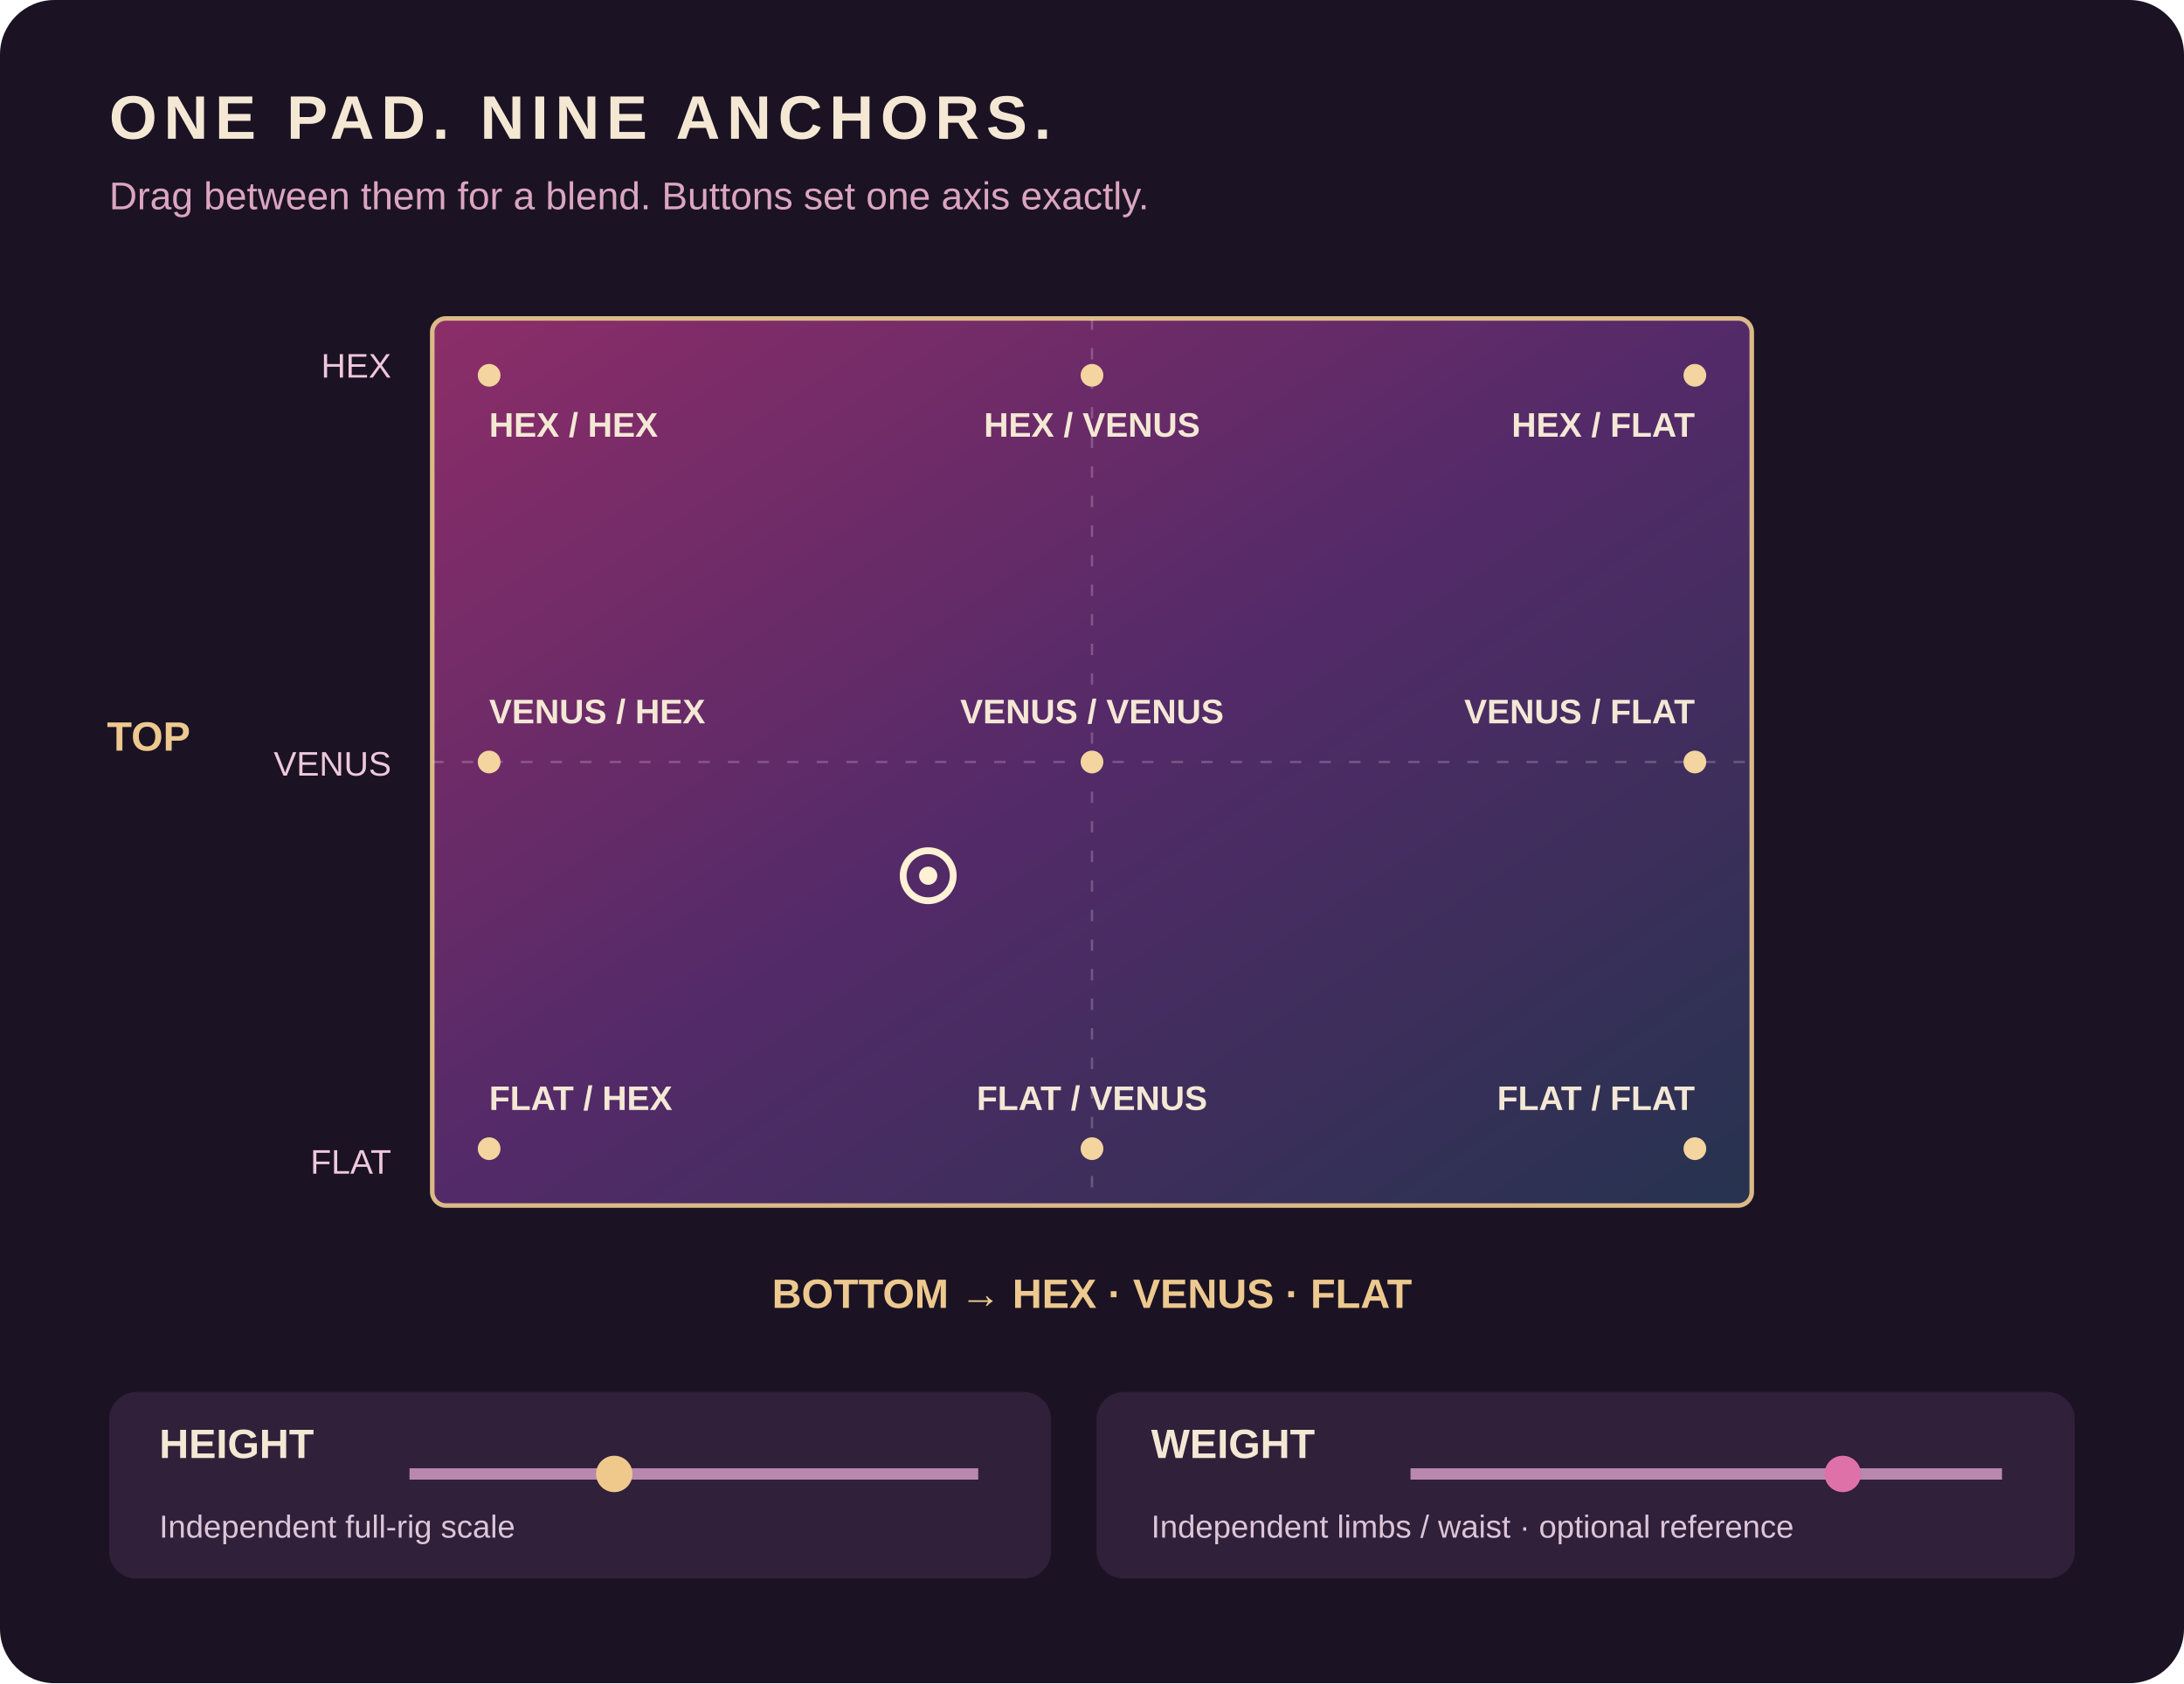
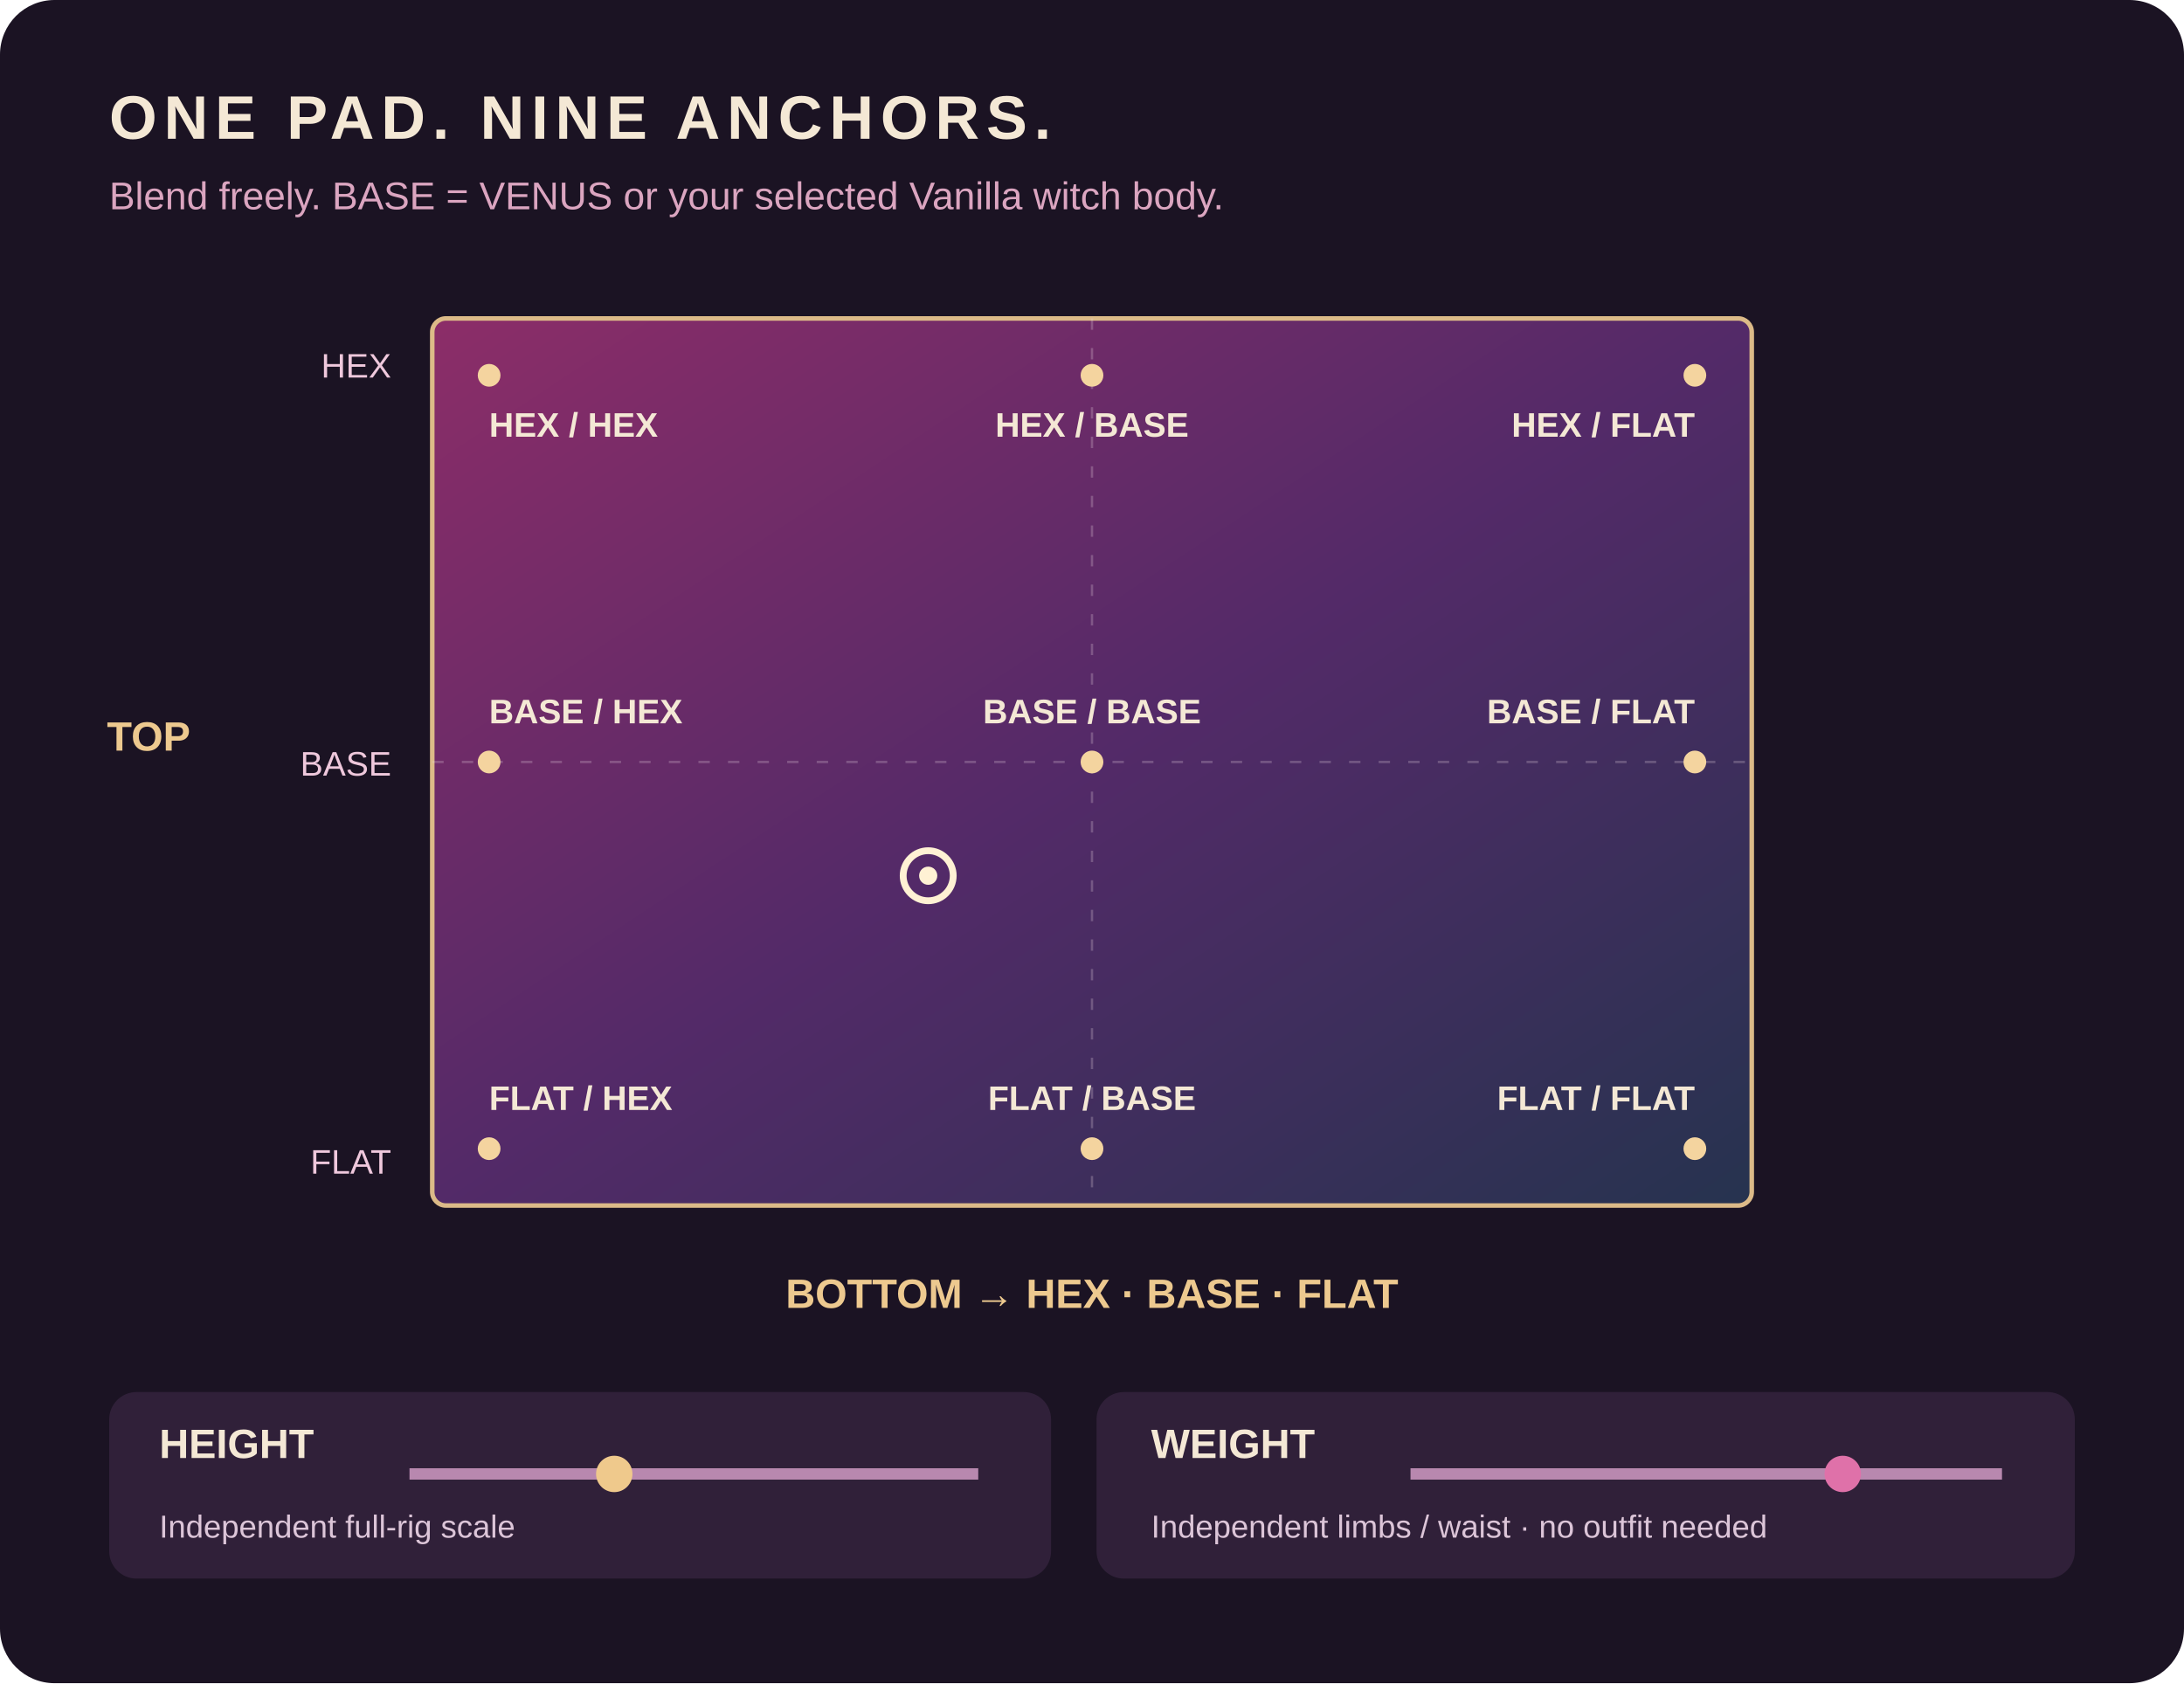
<svg xmlns="http://www.w3.org/2000/svg" width="960" height="740" viewBox="0 0 960 740" role="img" aria-labelledby="title desc">
  <defs>
    <linearGradient id="pad" x2="1" y2="1">
      <stop stop-color="#8c2d68" />
      <stop offset=".5" stop-color="#532a68" />
      <stop offset="1" stop-color="#26334f" />
    </linearGradient>
  </defs>
  <rect width="960" height="740" rx="24" fill="#1b1323" />
  <g font-family="Segoe UI,Arial,sans-serif" fill="#f4e8d5">
    <text x="48" y="61" font-size="27" font-weight="700" letter-spacing="3">ONE PAD. NINE ANCHORS.</text>
-     <text x="48" y="92" font-size="17" fill="#dba5c0">Drag between them for a blend. Buttons set one axis exactly.</text>
+     <text x="48" y="92" font-size="17" fill="#dba5c0">Blend freely. BASE = VENUS or your selected Vanilla witch body.</text>
    <rect x="190" y="140" width="580" height="390" rx="6" fill="url(#pad)" stroke="#dcba88" stroke-width="2" />
    <path d="M480 140V530M190 335H770" stroke="#e7d3df" stroke-opacity=".26" stroke-dasharray="5 8" />
    <text x="47" y="330" font-size="18" font-weight="700" fill="#edc98f">TOP</text>
-     <text x="480" y="575" text-anchor="middle" font-size="18" font-weight="700" fill="#edc98f">BOTTOM → HEX · VENUS · FLAT</text>
+     <text x="480" y="575" text-anchor="middle" font-size="18" font-weight="700" fill="#edc98f">BOTTOM → HEX · BASE · FLAT</text>
    <text x="172" y="166" text-anchor="end" font-size="15" fill="#efc8dc">HEX</text>
-     <text x="172" y="341" text-anchor="end" font-size="15" fill="#efc8dc">VENUS</text>
+     <text x="172" y="341" text-anchor="end" font-size="15" fill="#efc8dc">BASE</text>
    <text x="172" y="516" text-anchor="end" font-size="15" fill="#efc8dc">FLAT</text>
    <circle cx="215" cy="165" r="5" fill="#f4d49f" />
    <text x="215" y="192" text-anchor="start" font-size="15" font-weight="600">HEX / HEX</text>
    <circle cx="480" cy="165" r="5" fill="#f4d49f" />
-     <text x="480" y="192" text-anchor="middle" font-size="15" font-weight="600">HEX / VENUS</text>
+     <text x="480" y="192" text-anchor="middle" font-size="15" font-weight="600">HEX / BASE</text>
    <circle cx="745" cy="165" r="5" fill="#f4d49f" />
    <text x="745" y="192" text-anchor="end" font-size="15" font-weight="600">HEX / FLAT</text>
    <circle cx="215" cy="335" r="5" fill="#f4d49f" />
-     <text x="215" y="318" text-anchor="start" font-size="15" font-weight="600">VENUS / HEX</text>
+     <text x="215" y="318" text-anchor="start" font-size="15" font-weight="600">BASE / HEX</text>
    <circle cx="480" cy="335" r="5" fill="#f4d49f" />
-     <text x="480" y="318" text-anchor="middle" font-size="15" font-weight="600">VENUS / VENUS</text>
+     <text x="480" y="318" text-anchor="middle" font-size="15" font-weight="600">BASE / BASE</text>
    <circle cx="745" cy="335" r="5" fill="#f4d49f" />
-     <text x="745" y="318" text-anchor="end" font-size="15" font-weight="600">VENUS / FLAT</text>
+     <text x="745" y="318" text-anchor="end" font-size="15" font-weight="600">BASE / FLAT</text>
    <circle cx="215" cy="505" r="5" fill="#f4d49f" />
    <text x="215" y="488" text-anchor="start" font-size="15" font-weight="600">FLAT / HEX</text>
    <circle cx="480" cy="505" r="5" fill="#f4d49f" />
-     <text x="480" y="488" text-anchor="middle" font-size="15" font-weight="600">FLAT / VENUS</text>
+     <text x="480" y="488" text-anchor="middle" font-size="15" font-weight="600">FLAT / BASE</text>
    <circle cx="745" cy="505" r="5" fill="#f4d49f" />
    <text x="745" y="488" text-anchor="end" font-size="15" font-weight="600">FLAT / FLAT</text>
    <circle cx="408" cy="385" r="11" fill="none" stroke="#fff1d4" stroke-width="3" />
    <circle cx="408" cy="385" r="4" fill="#fff1d4" />
    <rect x="48" y="612" width="414" height="82" rx="12" fill="#302039" />
    <rect x="482" y="612" width="430" height="82" rx="12" fill="#302039" />
    <text x="70" y="641" font-size="18" font-weight="700">HEIGHT</text>
    <path d="M180 648H430" stroke="#b888af" stroke-width="5" />
    <circle cx="270" cy="648" r="8" fill="#efc98c" />
    <text x="70" y="676" font-size="14" fill="#dcc5d8">Independent full-rig scale</text>
    <text x="506" y="641" font-size="18" font-weight="700">WEIGHT</text>
    <path d="M620 648H880" stroke="#b888af" stroke-width="5" />
    <circle cx="810" cy="648" r="8" fill="#df71a9" />
-     <text x="506" y="676" font-size="14" fill="#dcc5d8">Independent limbs / waist · optional reference</text>
+     <text x="506" y="676" font-size="14" fill="#dcc5d8">Independent limbs / waist · no outfit needed</text>
  </g>
</svg>
